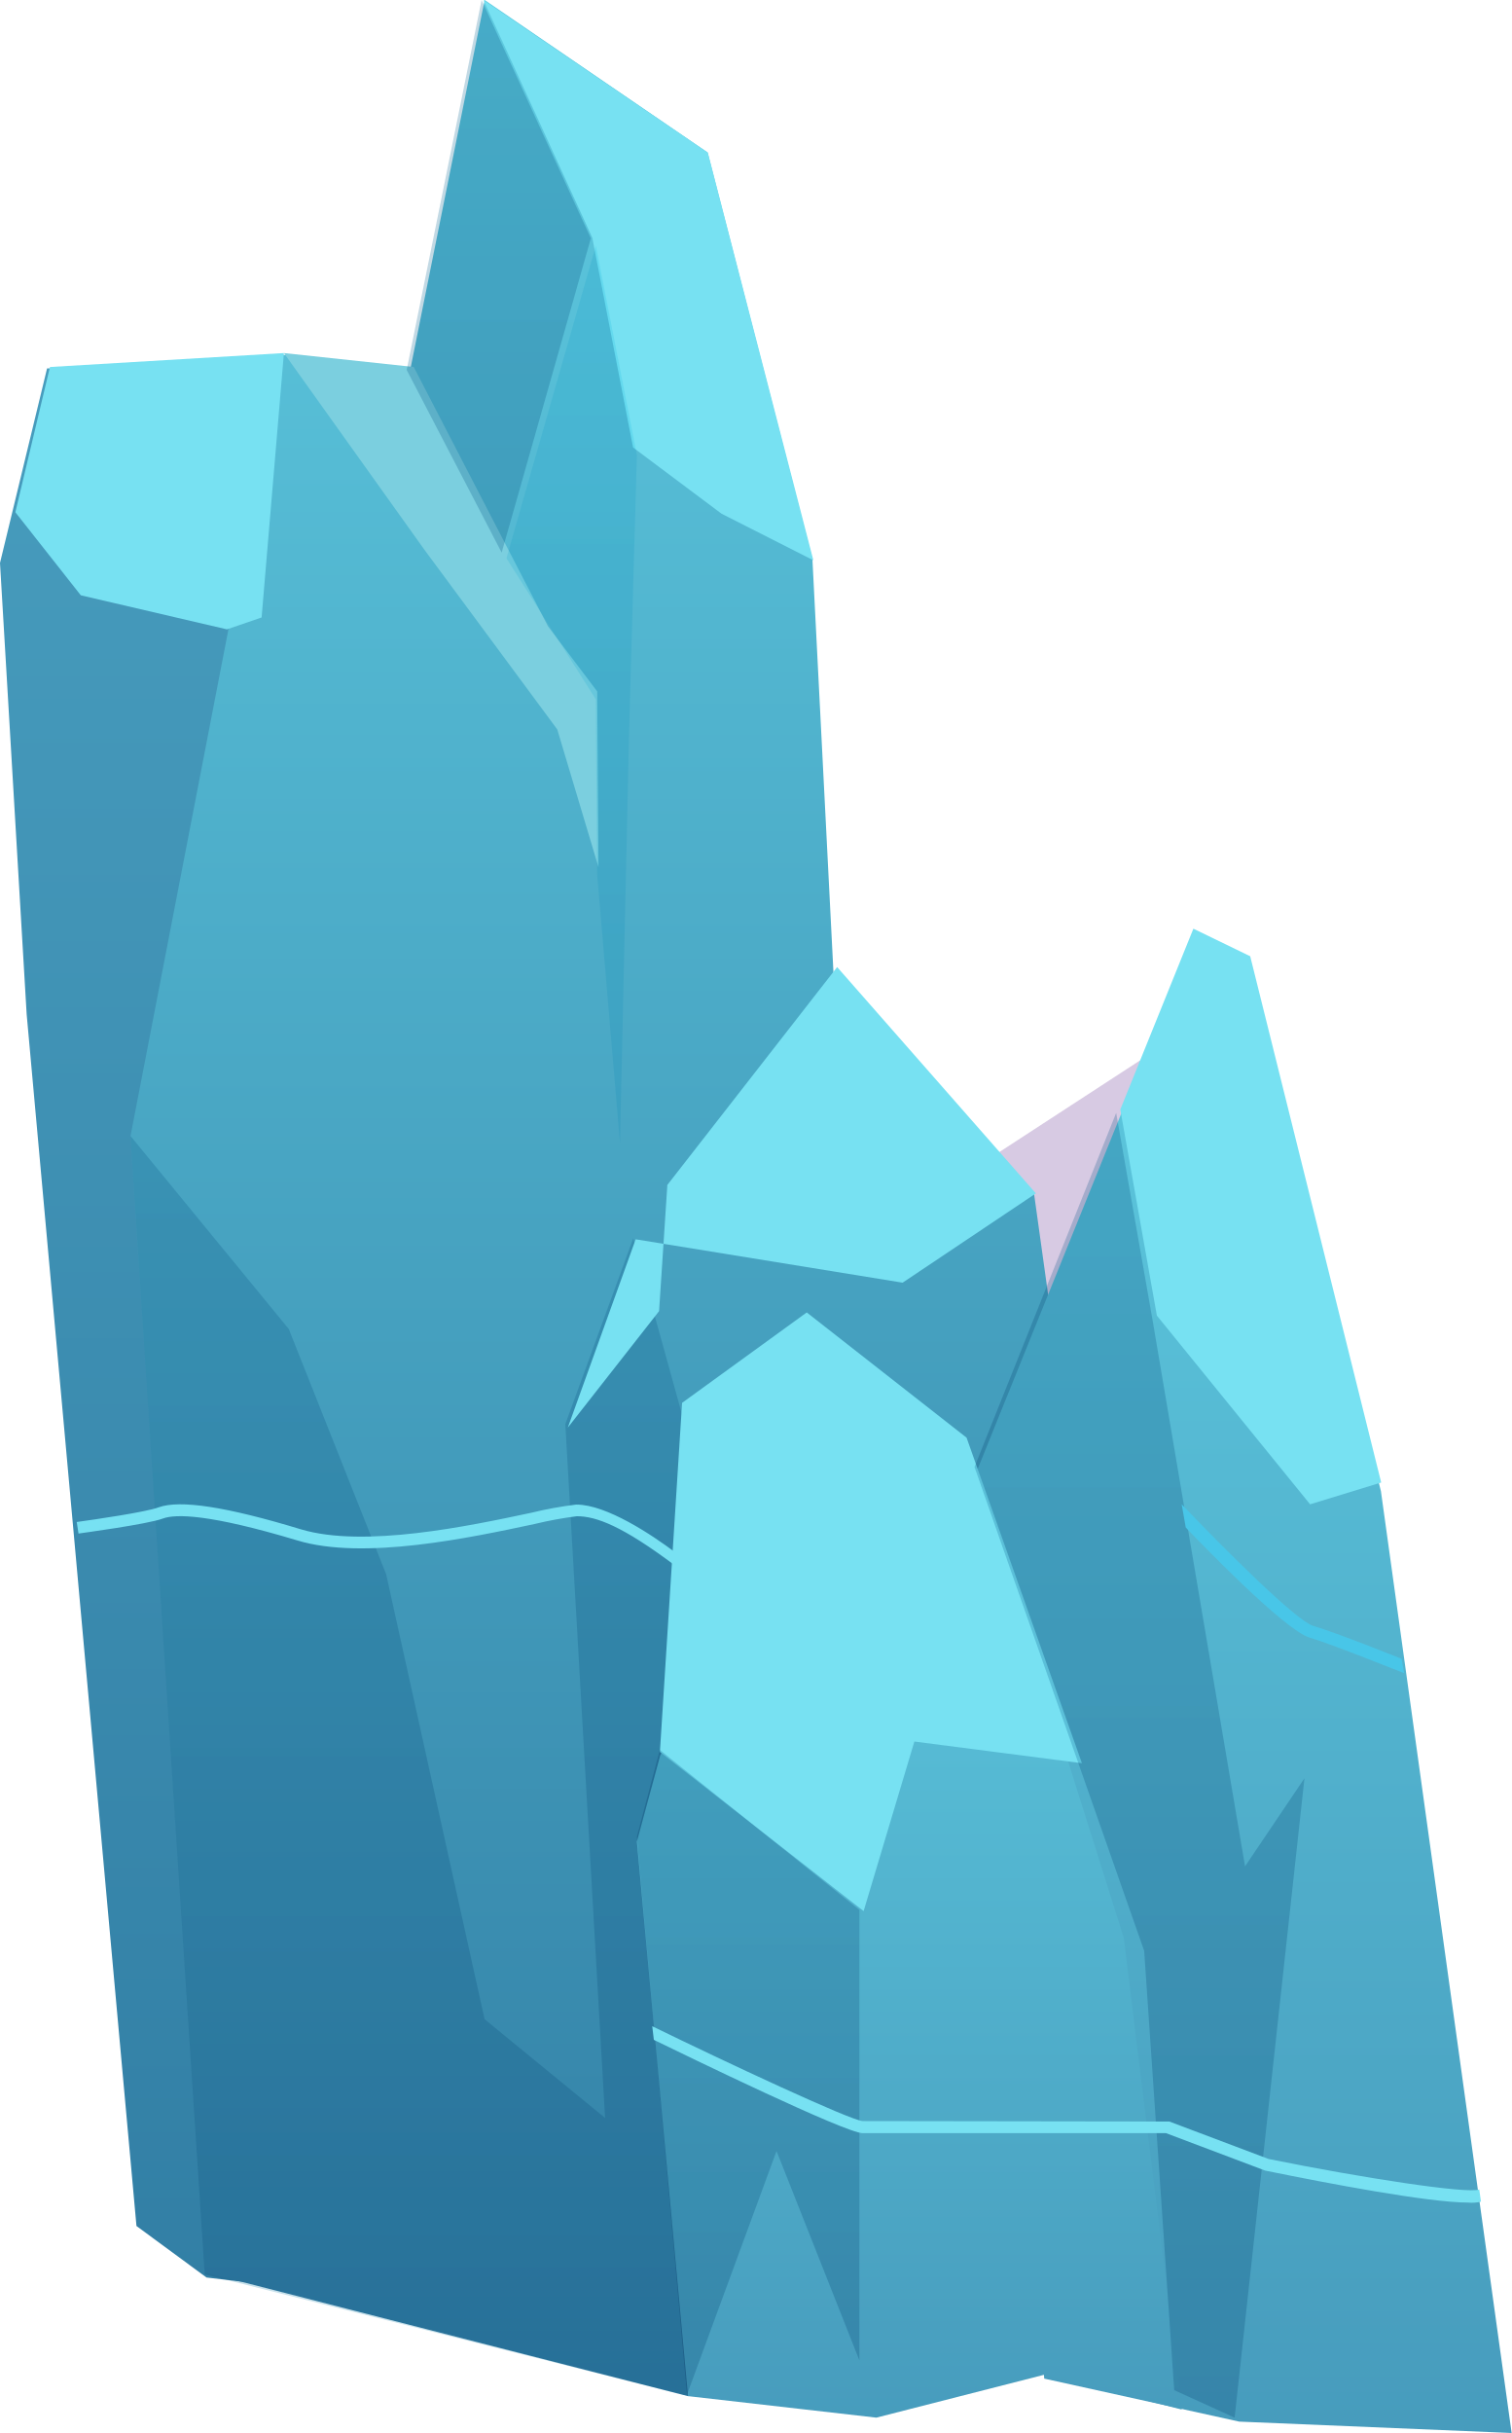
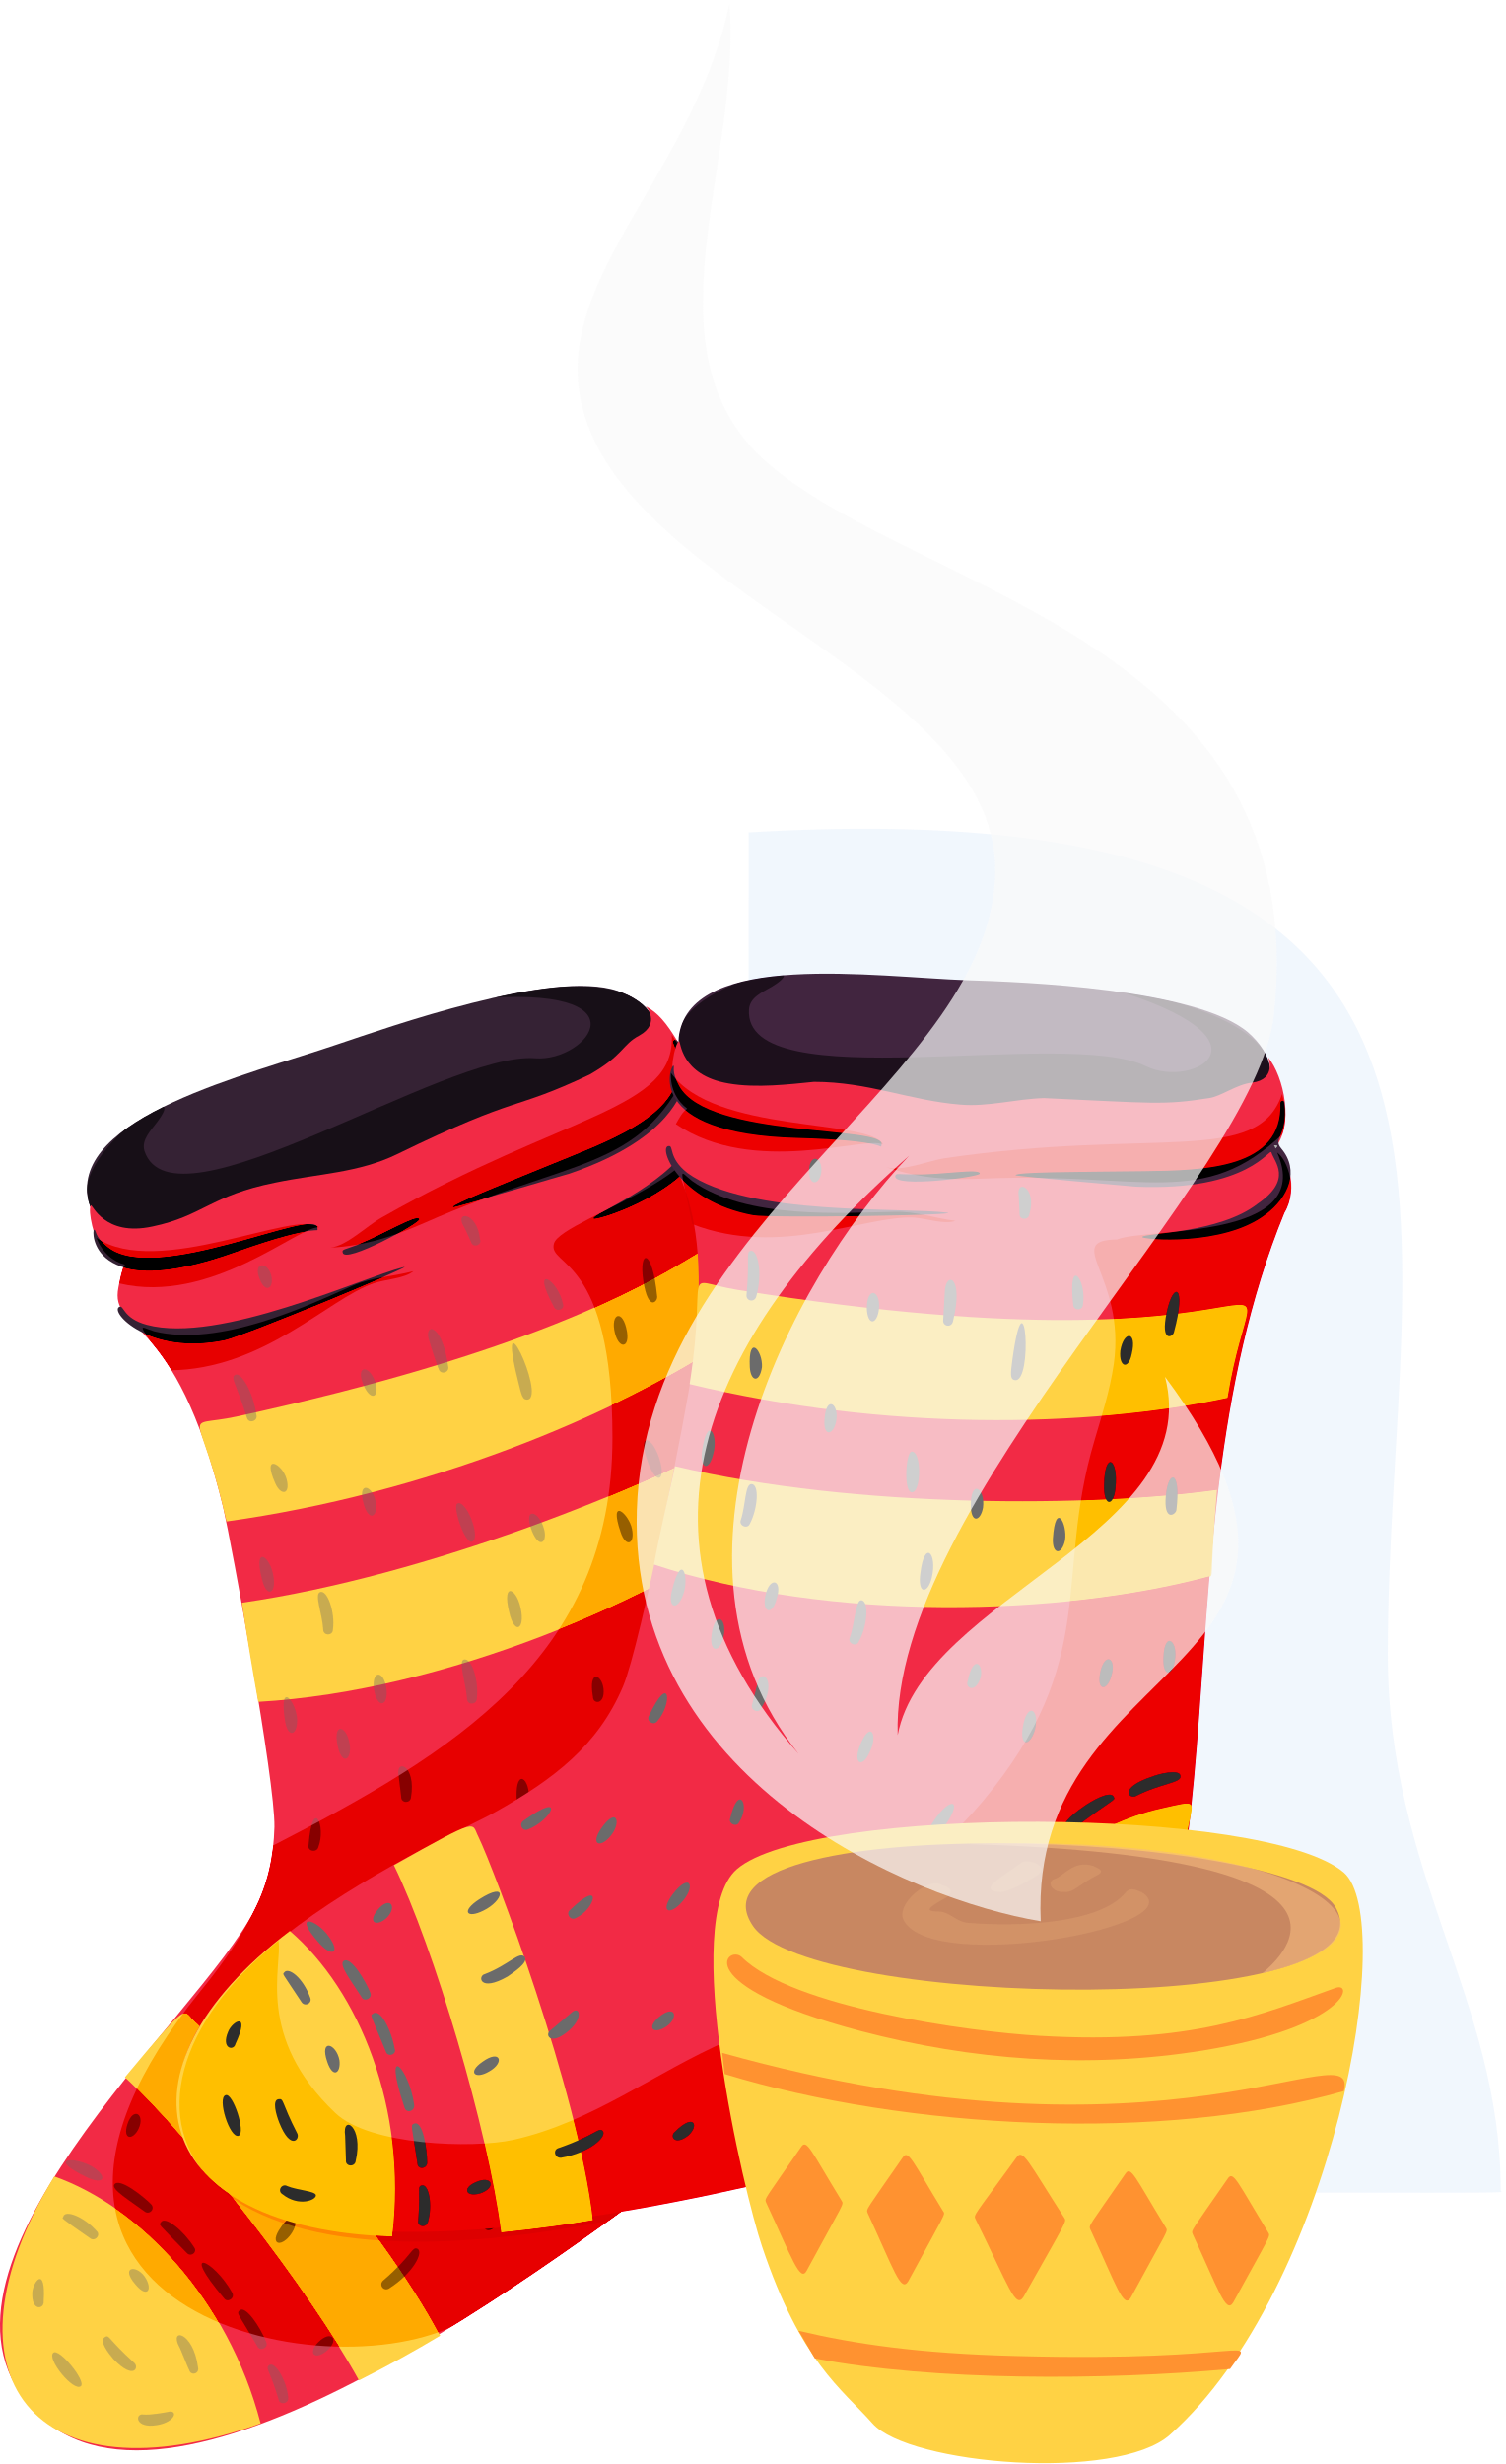
- <svg xmlns="http://www.w3.org/2000/svg" width="197px" height="317px" viewBox="0 0 197 317" version="1.1">
-   <defs>
-     <linearGradient x1="4121.979%" y1="167.299%" x2="4121.979%" y2="67.306%" id="linearGradient-1">
-       <stop stop-color="#456FB6" offset="0%" />
-       <stop stop-color="#5DC9DF" offset="100%" />
-     </linearGradient>
-     <linearGradient x1="50%" y1="100%" x2="50%" y2="0%" id="linearGradient-2">
-       <stop stop-color="#327FA5" offset="0%" />
-       <stop stop-color="#479CBD" offset="99.303%" />
-     </linearGradient>
-     <linearGradient x1="50%" y1="100%" x2="50%" y2="0%" id="linearGradient-3">
-       <stop stop-color="#327FA5" offset="0%" />
-       <stop stop-color="#5DC9DF" offset="100%" />
-     </linearGradient>
-     <linearGradient x1="50%" y1="100%" x2="50%" y2="0%" id="linearGradient-4">
-       <stop stop-color="#479CBD" offset="0%" />
-       <stop stop-color="#5DC9DF" offset="100%" />
-     </linearGradient>
-     <linearGradient x1="50%" y1="100%" x2="50%" y2="0%" id="linearGradient-5">
-       <stop stop-color="#479CBD" offset="0%" />
-       <stop stop-color="#5DC9DF" offset="100%" />
-     </linearGradient>
-   </defs>
-   <g id="Page-1" stroke="none" stroke-width="1" fill="none" fill-rule="evenodd">
-     <g id="Pop-up-Copy" transform="translate(-462, -462)" fill-rule="nonzero">
-       <g id="Group-4">
-         <g id="Group">
-           <g id="popup-left-desktop" transform="translate(462, 462)">
-             <polygon id="Path" fill="url(#linearGradient-1)" points="79 308 82.272 238.857 79 224.439 86.718 174 139.071 235.364 151.095 257.869 158 307.841" />
-             <polygon id="Path" fill="#7BCFDF" points="139.046 235.624 151 258 127.252 255.524 126.434 224.761 87 174.612 93.057 135" />
-             <polygon id="Path" fill="#48C6E8" points="175.935 306 177 304.681 166.698 296.818 157.412 296.818 129.824 280.877 115.653 286.562 81.925 266 81 267.416 115.492 288.447 129.683 282.752 156.94 298.498 166.095 298.498" />
-             <polygon id="Path" fill="#794EA0" opacity="0.3" style="mix-blend-mode: multiply;" points="127.582 255.102 131 300.738 125.472 286.464 116.922 306.354 80 308 83.061 242.175 83.061 242.175 126.77 224" />
-             <polygon id="Path" fill="#794EA0" opacity="0.3" style="mix-blend-mode: multiply;" points="172 236.578 167.158 305.638 158.47 308 151.545 258.224 139.485 235.807 127.767 208.942 107 165.235 153.427 135" />
-             <polygon id="Path" fill="url(#linearGradient-2)" points="17.784 290.029 3.474 132.149 0 73.35 6.133 48 12.94 48 38.347 87.183 46 170.916 46 299 26.917 296.742" />
-             <polygon id="Path" fill="url(#linearGradient-3)" points="17 148.057 36.689 46.205 53.496 48.012 63.16 0 92.213 19.859 105.879 72.898 109.32 140.492 134.751 155.473 155 300.823 89.664 312.197 26.684 296.074" />
-             <polygon id="Path" fill="#7BCFDF" points="37 46 55.305 71.618 72.623 95.036 78 113 77.829 90.088 71.415 81.602 53.916 47.814" />
-             <polygon id="Path" fill="#77E1F2" points="63 0 77.189 30.982 82.506 58.305 94.026 66.928 106 73 92.244 19.887" />
-             <polygon id="Path" fill="#77E1F2" points="6.508 47.817 2 66.74 10.529 77.562 29.576 82 34.094 80.451 37 46" />
-             <polygon id="Path" fill="#479CBD" opacity="0.3" style="mix-blend-mode: multiply;" points="37.635 173.157 50.328 205.123 63.152 263.088 78.856 275.954 73.674 185.558 82.527 161.331 96 210.012 89.664 312.197 26.682 296.341 17 148" />
-             <polygon id="Path" fill="url(#linearGradient-4)" points="136.089 309.914 126 194.89 155.455 122 162.871 125.598 179.966 194.287 197 317 161.5 315.517" />
-             <polygon id="Path" fill="url(#linearGradient-5)" points="83 239.943 86.052 228.681 106.994 191.922 109.525 186 126.024 187.757 146.456 252.489 154 313.94 136.11 309.403 114.208 315 89.664 312.197" />
-             <polygon id="Path" fill="#77E1F2" points="88.891 182.782 86 228.261 112.55 249 119.162 226.908 141 229.732 125.965 187.315 105.137 171" />
-             <polygon id="Path" fill="#77E1F2" points="155.524 121 146 144.56 149.978 166.985 150.767 171.414 170.735 196 180 193.159 162.93 124.591" />
-             <polygon id="Path" fill="#77E1F2" points="109.097 126 86.971 154.387 85.892 170.83 74 186 82.844 161.471 117.631 167.122 135 155.489" />
-             <polygon id="Path" fill="#327FA5" opacity="0.3" style="mix-blend-mode: multiply;" points="53 48.198 62.762 0 77 31.058 65.379 72" />
-             <polygon id="Path" fill="#327FA5" opacity="0.3" style="mix-blend-mode: multiply;" points="150.19 171.916 162.257 243.171 170 231.691 160.898 315 153.026 311.42 149.11 254.177 127 191.139 145.461 145" />
-             <polygon id="Path" fill="#327FA5" opacity="0.3" style="mix-blend-mode: multiply;" points="112 248.849 112 307.542 101.2 280.26 89.527 312 83 239.328 85.989 228" />
-             <polygon id="Path" fill="#77E1F2" opacity="0.3" style="mix-blend-mode: multiply;" points="83 59.257 81.967 96.044 80.802 149 77.823 113.92 77.651 91.122 66 72.743 77.651 32" />
-             <path d="M88,204 C81.129,198.838 77.724,197.552 75.17,197.552 L75.17,197.552 C73.308,197.789 71.462,198.13 69.642,198.571 C61.319,200.343 47.378,203.333 38.744,200.704 C27.237,197.247 22.88,197.247 21.247,197.847 C19.244,198.6 10.571,199.752 10.23,199.809 L10,198.304 C12.233,198 19.094,196.999 20.656,196.399 C23.431,195.38 29.49,196.304 39.215,199.257 C47.448,201.724 61.119,198.828 69.261,197.095 C71.173,196.628 73.113,196.275 75.07,196.037 L75.14,196.037 C79.036,196.037 84.955,199.971 88,202.267 L88,204 Z" id="Path" fill="#77E1F2" />
-             <path d="M191.325,286.975 C186.159,286.975 173.099,284.487 164.874,282.809 L151.955,277.931 L112.424,277.931 C110.207,277.931 89.454,267.844 85.211,265.776 L85,264 C94.569,268.673 110.799,276.263 112.434,276.36 L152.396,276.419 L165.325,281.297 C177.442,283.755 191.315,285.882 192.779,285.267 L193,286.857 C192.453,286.992 191.886,287.032 191.325,286.975 L191.325,286.975 Z" id="Path" fill="#77E1F2" />
-             <path d="M183,218 C182.909,218 173.804,214.296 170.654,213.36 C167.321,212.354 156.022,200.579 154.528,199.019 L154,196 C159.528,201.787 168.927,211.177 171.122,211.831 C174.343,212.787 182.299,215.987 182.665,216.138 L183,218 Z" id="Path" fill="#48C6E8" />
-           </g>
-         </g>
-       </g>
+ <svg xmlns="http://www.w3.org/2000/svg" width="336" height="550" viewBox="0 0 336 550" fill="none">
+   <path opacity="0.1" d="M334.982 488.942C334.982 489.758 347.666 489.35 170.09 489.35C165.862 489.35 167.115 481.847 167.115 185.805C347.265 175.143 309.771 271.242 309.771 369.179C309.771 418.349 334.982 446.301 334.982 488.942Z" fill="#75ACEB" />
+   <path fill-rule="evenodd" clip-rule="evenodd" d="M82.114 262.523C101.159 260.165 91.909 262.523 135.077 241.12C142.151 236.404 139.975 238.037 144.147 234.409C149.044 228.968 144.872 223.526 137.798 221.168C123.288 216.271 86.649 229.33 75.222 233.139C55.633 239.851 15.547 249.282 19.719 267.965C21.17 274.676 30.965 276.49 37.857 276.308C52.368 275.583 66.697 267.783 82.114 262.523Z" fill="#352234" />
+   <g style="mix-blend-mode:color-burn" opacity="0.55">
+     <path fill-rule="evenodd" clip-rule="evenodd" d="M35.137 250.369C33.686 252.365 31.51 254.36 32.235 256.899C38.584 276.126 99.346 234.589 119.48 236.222C131.088 237.129 145.417 219.535 105.695 222.981C145.054 214.275 149.952 227.515 144.147 234.227C139.976 237.854 141.971 236.222 135.078 240.938C91.728 262.522 100.979 259.983 82.115 262.341C65.247 268.145 41.486 281.023 25.161 273.586C4.847 264.517 44.932 237.31 35.137 250.369Z" fill="#868686" />
+   </g>
+   <path fill-rule="evenodd" clip-rule="evenodd" d="M195.479 432.659C193.302 456.42 178.611 463.856 158.296 479.274C123.471 504.849 39.129 569.964 8.112 538.585C-23.085 507.207 44.933 450.071 56.722 426.492C59.806 420.506 61.076 414.521 61.257 407.81C61.438 397.471 51.644 344.508 49.83 336.527C39.129 292.089 24.437 297.711 26.432 287.373C28.246 277.759 28.79 285.922 22.804 278.848C20.99 276.853 19.539 270.141 20.265 269.053C20.628 268.69 23.167 276.127 34.05 273.769C45.295 271.411 46.928 266.877 61.438 263.974C71.052 261.979 80.121 261.798 88.645 257.626C116.578 244.023 114.039 248.194 131.633 239.851C139.251 235.498 138.888 233.14 142.697 231.144C147.594 228.424 144.148 224.615 144.148 224.615C146.869 226.066 148.683 228.242 151.222 232.414C156.119 240.758 151.403 242.572 153.761 243.297C163.919 245.655 158.296 266.151 160.291 278.485C163.919 319.84 198.744 394.932 195.479 432.659Z" fill="#F22A45" />
+   <path fill-rule="evenodd" clip-rule="evenodd" d="M58.174 540.944C7.568 559.082 -14.923 530.242 12.103 485.804C31.148 492.515 50.919 513.011 58.174 540.944ZM190.219 391.667C200.921 446.625 196.749 450.616 161.38 477.098C149.046 452.43 155.031 408.173 183.145 389.309C190.038 384.593 188.95 384.775 190.219 391.667Z" fill="#FFD244" />
+   <path fill-rule="evenodd" clip-rule="evenodd" d="M154.123 242.39C159.746 245.292 159.746 251.821 156.3 257.263C150.133 267.42 132.72 272.499 132.539 271.955C132.176 271.048 148.138 264.881 153.76 255.63C159.202 247.65 153.761 245.473 152.491 243.841C151.584 242.752 151.04 253.817 127.097 261.979C126.916 261.979 101.341 269.597 101.16 269.415C100.979 268.871 112.768 264.155 127.46 258.17C139.976 253.091 156.118 246.38 150.314 232.776C150.133 232.232 150.858 231.87 151.221 232.414C154.667 239.488 151.403 241.12 154.123 242.39ZM26.612 291.725C24.436 292.814 33.142 302.427 49.829 299.162C54.001 298.436 93.542 281.931 90.096 282.838C80.664 285.196 48.922 300.069 32.779 295.716C27.338 294.265 27.701 291.181 26.612 291.725ZM93.542 272.136C92.998 271.048 85.561 275.582 80.12 277.759C76.674 279.029 76.311 278.847 76.492 279.573C76.855 282.294 93.905 272.862 93.542 272.136ZM70.869 274.131C70.869 269.234 34.412 287.191 23.892 278.303C20.99 275.945 21.534 274.494 20.989 274.494C20.445 274.494 19.901 291.181 52.731 279.391C72.139 272.499 70.869 275.582 70.869 274.131Z" fill="#352234" />
+   <path fill-rule="evenodd" clip-rule="evenodd" d="M43.299 450.978C49.103 456.239 84.835 495.598 98.258 521.354C92.816 524.619 86.649 528.065 80.12 531.33C69.055 511.197 42.755 477.46 27.882 463.675C42.392 446.263 40.76 448.621 43.299 450.978ZM168.452 318.57C174.438 339.066 174.801 336.527 173.712 337.253C146.686 357.204 99.165 377.519 57.628 379.877C56.54 373.891 55.089 365.185 54.001 357.749C95.537 351.763 144.51 331.992 168.452 318.57ZM52.731 316.212C183.144 287.917 154.304 256.538 163.374 298.618C136.71 316.394 94.811 333.444 50.554 339.611C44.569 312.947 40.034 318.933 52.731 316.212Z" fill="#FFD244" />
+   <g opacity="0.6">
+     <path opacity="0.6" fill-rule="evenodd" clip-rule="evenodd" d="M60.165 527.884C59.076 528.609 60.165 528.791 62.16 535.502C62.341 536.953 64.518 536.59 64.337 535.139C63.974 531.33 61.434 527.158 60.165 527.884ZM53.454 515.731C52.728 516.457 53.091 516.276 57.444 523.712C57.988 524.982 59.983 524.075 59.439 522.805C57.988 519.178 54.723 514.462 53.454 515.731ZM155.571 473.832C156.659 473.288 155.934 472.381 155.027 469.842C149.041 450.797 151.399 476.19 155.571 473.832ZM50.007 513.011C50.733 514.099 52.547 513.011 51.821 511.741C47.649 504.304 39.85 501.04 50.007 513.011ZM151.218 446.625C149.767 446.444 149.223 450.978 149.404 452.974C149.767 457.689 152.669 460.229 152.125 454.062C151.581 448.62 152.488 446.807 151.218 446.625ZM35.86 496.142C35.497 496.686 34.953 495.961 41.664 502.853C42.571 503.942 44.203 502.672 43.296 501.584C41.12 498.137 36.767 494.328 35.86 496.142ZM151.944 432.296C150.492 431.933 149.948 435.742 149.767 437.375C149.223 444.63 152.306 442.998 152.306 441.547C152.669 432.659 152.85 432.659 151.944 432.296ZM25.521 487.617C24.795 488.706 28.786 491.064 32.232 493.603C33.32 494.51 34.771 493.059 33.683 491.971C31.869 490.157 26.609 485.985 25.521 487.617ZM156.115 418.511C154.664 417.786 153.213 421.776 152.85 423.408C150.855 431.026 154.12 429.757 154.301 428.487C156.659 418.511 157.022 418.874 156.115 418.511ZM19.354 485.985C23.163 487.799 24.251 485.985 20.624 483.627C16.452 481.269 10.285 481.632 19.354 485.985ZM162.282 403.638C160.468 402.912 155.39 414.339 157.929 415.065C159.38 415.428 163.733 404.363 162.282 403.638ZM172.077 390.76C170.807 389.49 167.542 393.843 166.817 394.932C161.738 402.368 165.366 402.187 166.091 401.099C172.621 390.578 172.802 391.485 172.077 390.76ZM184.229 380.965C183.322 379.514 179.513 382.416 178.425 383.323C172.258 388.402 175.523 390.034 176.611 388.765C180.964 383.867 185.136 382.416 184.229 380.965Z" fill="#676767" />
+     <path opacity="0.6" fill-rule="evenodd" clip-rule="evenodd" d="M37.313 538.404C37.313 538.404 33.504 539.129 32.053 538.948C30.058 538.585 30.058 542.213 35.136 541.306C39.308 540.58 39.852 537.678 37.313 538.404ZM71.05 522.805C68.692 525.163 70.143 526.977 72.863 524.8C75.947 522.261 73.952 519.903 71.05 522.805ZM40.033 523.893C40.215 524.075 42.029 528.791 42.21 528.972C42.573 530.423 44.568 529.879 44.205 528.428C43.117 520.266 37.675 519.54 40.033 523.893ZM93.178 501.946C91.909 501.402 92.09 503.397 85.56 509.02C84.472 509.927 85.56 511.559 86.83 510.834C92.271 507.388 94.629 502.672 93.178 501.946ZM108.233 496.142C107.326 497.412 109.321 499.226 111.316 495.961C112.949 492.877 110.772 490.519 108.233 496.142ZM23.346 521.717C22.077 522.624 24.253 525.344 25.342 526.614C30.058 531.511 31.146 528.247 29.876 527.34C23.89 521.898 24.435 520.991 23.346 521.717ZM11.919 525.163C10.287 526.433 16.454 534.051 18.086 532.6C19.175 531.33 13.189 524.075 11.919 525.163ZM130.361 475.102C129.817 476.372 131.631 477.278 132.356 476.009C134.896 472.563 133.263 465.307 130.361 475.102ZM62.525 497.412C60.167 500.858 62.525 501.765 64.701 499.044C67.422 495.598 65.245 493.059 62.525 497.412ZM172.442 448.257C171.535 451.704 173.53 452.066 174.981 449.164C176.069 446.625 174.437 440.821 172.442 448.257ZM30.239 509.927C32.778 513.011 34.048 511.197 32.597 508.657C30.783 505.393 26.611 505.755 30.239 509.927ZM159.926 448.439C160.108 451.704 162.466 451.522 162.647 448.439C162.828 444.993 159.564 444.63 159.926 448.439ZM77.035 479.999C77.035 480.181 74.314 484.896 74.133 485.259C73.226 486.529 75.403 488.887 77.942 483.808C79.937 479.636 78.124 477.641 77.035 479.999ZM112.223 462.768C111.498 462.768 111.679 462.768 109.865 468.754C109.321 470.023 111.316 470.93 111.86 469.66C114.218 466.214 113.493 462.768 112.223 462.768ZM95.718 473.651C94.085 476.734 96.08 477.641 97.713 475.283C100.071 472.563 98.075 469.116 95.718 473.651ZM7.203 511.741C7.022 516.094 9.924 515.368 9.743 513.736C10.287 505.574 7.385 509.202 7.203 511.741ZM181.692 428.668C180.604 433.928 183.687 433.021 183.687 431.752C185.501 422.683 182.599 424.497 181.692 428.668ZM14.096 494.872C13.915 495.235 13.008 494.691 20.081 499.588C21.17 500.495 22.621 498.863 21.533 497.956C18.812 494.872 14.459 493.059 14.096 494.872ZM132.175 443.542C131.631 449.709 134.352 448.439 134.352 447.169C135.621 435.924 132.719 438.281 132.175 443.542ZM62.706 472.018C61.255 471.111 59.623 475.283 55.814 478.729C54.363 479.818 56.176 483.083 60.711 477.278C61.799 476.19 64.157 472.925 62.706 472.018ZM170.809 421.232C167.907 429.575 171.353 428.124 171.716 427.036C176.976 414.339 172.623 416.153 170.809 421.232ZM68.51 458.596C67.785 459.866 69.417 460.954 70.324 459.866C73.589 456.238 72.682 449.164 68.51 458.596ZM28.425 474.195C27.337 477.641 29.695 477.823 30.964 475.102C32.415 471.837 29.695 470.205 28.425 474.195ZM88.462 446.988C87.193 451.341 89.369 451.704 90.82 448.439C92.815 443.542 90.276 440.639 88.462 446.988ZM48.74 463.856C45.838 467.847 47.833 468.935 50.554 466.033C53.818 462.042 53.093 457.508 48.74 463.856ZM116.395 432.84C116.032 436.286 118.39 436.105 119.116 433.203C119.66 429.757 116.758 428.668 116.395 432.84ZM179.697 400.554C176.795 403.456 179.334 404.907 180.241 403.638C185.501 398.559 181.873 398.559 179.697 400.554ZM136.71 410.53C135.621 415.609 137.798 416.879 139.249 411.8C141.426 403.456 138.342 403.456 136.71 410.53ZM68.329 439.188C67.422 443.179 69.599 443.36 70.687 440.277C72.138 436.468 69.599 433.021 68.329 439.188ZM94.266 426.31C94.266 427.761 96.262 427.761 96.443 426.492C97.35 422.139 92.997 418.511 94.266 426.31ZM51.461 443.904C50.554 444.993 52.186 446.444 53.093 445.355C57.265 441.546 57.99 433.928 51.461 443.904ZM115.307 401.098C115.488 405.452 117.665 405.27 118.027 401.643C118.39 396.927 115.125 394.569 115.307 401.098ZM147.592 383.686C148.499 388.22 150.676 386.951 150.313 383.142C149.588 378.426 146.323 378.063 147.592 383.686ZM68.873 411.8C68.51 413.251 70.687 413.614 71.05 412.344C72.863 407.628 69.78 400.736 68.873 411.8ZM89.006 396.564C89.006 396.745 89.55 400.917 89.55 401.098C89.55 402.549 91.546 402.549 91.727 401.28C92.997 393.843 88.099 392.392 89.006 396.564ZM159.382 366.273C160.289 370.264 162.466 369.357 162.103 365.91C161.559 361.557 158.294 361.376 159.382 366.273ZM132.356 378.788C132.356 380.421 135.077 380.602 134.714 376.975C134.352 373.71 131.268 372.44 132.356 378.788ZM171.172 357.93C172.623 362.101 174.437 360.832 173.893 357.748C172.986 353.214 168.995 351.763 171.172 357.93ZM103.517 370.445C102.247 370.808 104.061 376.068 104.242 379.151C104.242 380.602 106.238 380.602 106.419 379.333C106.963 375.342 105.331 369.901 103.517 370.445ZM75.403 389.853C76.31 393.843 78.305 393.118 78.124 389.853C77.579 384.955 74.133 384.23 75.403 389.853ZM83.565 377.519C84.29 381.328 86.648 380.965 86.286 377.156C85.742 372.44 82.658 372.803 83.565 377.519ZM63.613 384.049C64.157 387.858 66.334 387.676 66.334 383.867C66.152 379.877 62.162 374.798 63.613 384.049ZM113.674 359.925C114.762 364.641 116.939 363.915 116.395 359.925C115.669 354.483 111.86 352.67 113.674 359.925ZM138.523 341.968C139.612 345.414 141.788 344.87 141.063 341.243C140.337 337.796 135.803 333.987 138.523 341.968ZM158.475 324.011C160.289 329.816 162.103 327.276 161.74 326.188C159.564 317.3 156.843 318.389 158.475 324.011ZM118.753 341.787C120.385 345.777 122.199 344.326 121.474 341.424C120.385 337.071 116.576 336.164 118.753 341.787ZM71.412 355.39C70.143 355.934 71.957 360.288 72.138 363.734C72.138 365.185 74.314 365.185 74.314 363.734C74.859 359.925 73.045 354.665 71.412 355.39ZM144.69 326.551C146.504 331.448 148.499 330.541 147.411 326.369C145.779 320.202 141.97 319.477 144.69 326.551ZM102.066 335.62C100.978 336.164 103.698 344.508 105.331 344.145C107.507 343.419 104.061 334.532 102.066 335.62ZM58.534 352.67C59.441 356.479 61.618 355.935 61.074 352.126C60.529 347.41 56.358 344.507 58.534 352.67ZM81.207 335.801C82.295 339.61 84.29 338.703 83.928 335.62C83.383 331.448 79.575 330.36 81.207 335.801ZM115.669 308.413C116.395 311.315 116.576 312.584 117.846 312.403C121.836 311.496 110.409 287.372 115.669 308.413ZM137.254 297.53C138.161 301.157 140.519 300.976 139.974 297.348C139.068 291.907 136.165 293.177 137.254 297.53ZM61.436 331.085C62.706 333.987 64.883 333.625 63.976 330.178C63.069 326.732 58.353 324.193 61.436 331.085ZM143.602 285.921C144.69 292.995 146.867 290.456 146.686 289.368C145.597 278.303 142.514 278.848 143.602 285.921ZM95.899 299.525C95.899 299.706 97.713 305.329 97.894 305.511C98.257 306.962 100.252 306.417 100.071 305.148C98.62 294.628 94.266 295.353 95.899 299.525ZM81.207 309.32C82.839 312.947 84.835 311.859 83.746 308.413C82.295 304.422 79.212 304.785 81.207 309.32ZM123.65 291.726C124.194 292.995 126.189 292.27 125.645 291C124.557 285.559 118.209 281.75 123.65 291.726ZM52.367 306.962C51.461 307.687 52.73 308.775 55.088 316.393C55.451 317.844 57.446 317.3 57.265 316.031C56.539 310.589 53.637 305.873 52.367 306.962ZM103.517 273.769C103.698 273.95 103.698 274.132 105.149 277.215C105.512 278.666 107.689 277.941 107.144 276.671C106.6 270.504 101.34 270.141 103.517 273.769ZM57.99 285.559C59.26 288.823 61.255 287.554 60.529 284.652C59.623 281.387 56.358 281.75 57.99 285.559Z" fill="#676767" />
+   </g>
+   <g style="mix-blend-mode:color-burn">
+     <path d="M153.397 238.944C142.877 261.435 127.278 258.533 94.992 272.862C87.918 275.945 81.388 278.122 73.77 278.485C77.398 278.122 81.933 273.587 85.198 271.774C126.371 248.375 150.857 247.831 149.951 230.963C151.583 233.502 153.215 236.042 153.397 238.944Z" fill="#868686" />
+   </g>
+   <g style="mix-blend-mode:color-burn">
+     <path d="M104.243 517.545C76.129 535.139 -14.199 517.183 44.75 444.449C52.73 434.654 59.623 424.134 60.893 411.982C100.978 391.304 136.71 370.082 136.71 320.928C136.71 279.936 122.199 282.838 123.65 277.578C125.283 271.593 170.81 260.166 153.76 243.297C163.917 245.474 158.294 265.97 160.289 278.485C164.098 319.114 183.143 349.586 193.845 407.81C201.826 450.253 184.957 459.141 163.554 475.284C147.411 487.255 121.837 506.662 104.243 517.545Z" fill="#868686" />
+   </g>
+   <g style="mix-blend-mode:color-burn">
+     <path d="M71.232 273.95C66.697 273.588 47.108 291.363 26.612 286.466C26.793 285.015 27.156 283.382 27.881 282.294C25.161 281.568 22.803 279.573 21.533 276.308C35.137 285.559 66.153 269.779 71.232 273.95Z" fill="#868686" />
+   </g>
+   <path d="M152.309 242.39C153.395 242.028 153.214 242.209 152.852 242.933C152.671 242.752 152.49 242.39 152.309 242.39Z" fill="#868686" />
+   <g style="mix-blend-mode:color-burn">
+     <path d="M34.412 297.167C49.104 300.794 68.875 291.363 78.669 287.01C83.204 285.014 87.557 285.014 92.273 283.745C90.459 285.377 85.924 285.558 83.385 286.465C73.228 289.912 58.899 305.692 37.859 305.873C30.241 294.265 30.785 296.079 34.412 297.167Z" fill="#868686" />
+   </g>
+   <path fill-rule="evenodd" clip-rule="evenodd" d="M211.442 248.738C229.942 253.454 220.148 252.366 268.577 248.013C276.739 246.199 274.381 246.925 279.46 245.111C285.989 241.846 283.994 235.135 278.553 230.419C266.944 220.624 227.947 219.173 215.976 218.811C195.299 218.085 154.669 212.099 151.586 230.963C150.498 237.856 159.022 243.116 165.552 245.292C179.156 250.008 195.299 248.013 211.442 248.738Z" fill="#41253F" />
+   <g style="mix-blend-mode:color-burn" opacity="0.55">
+     <path fill-rule="evenodd" clip-rule="evenodd" d="M172.263 220.262C170.086 221.531 167.366 222.62 167.184 225.34C165.914 245.655 237.923 229.149 255.88 238.037C266.4 243.116 286.17 232.051 247.717 220.624C286.896 226.791 287.621 240.939 279.459 245.111C274.199 246.925 276.738 246.199 268.576 248.013C220.51 252.366 229.942 253.273 211.441 248.738C193.303 248.013 166.821 251.278 154.306 238.4C138.889 222.438 186.592 211.555 172.263 220.262Z" fill="#B3B3B3" />
+   </g>
+   <path fill-rule="evenodd" clip-rule="evenodd" d="M162.648 241.846C151.765 240.032 151.947 232.233 151.584 232.414C150.496 232.958 149.407 239.851 150.314 242.39C153.398 251.278 155.756 243.478 150.677 251.64C145.236 260.528 160.653 261.254 154.486 305.873C153.398 314.035 143.059 366.999 139.069 376.431C133.446 389.671 123.651 397.108 110.41 404.545C100.616 410.167 26.068 441.546 42.03 478.729C62.344 525.889 225.225 473.107 235.019 468.572C283.085 446.262 255.334 347.228 286.713 270.685C289.978 265.244 287.438 257.626 284.355 256.538C289.071 251.278 286.531 240.213 283.085 236.042C283.085 236.042 285.08 240.939 279.458 241.664C276.011 242.027 272.565 244.748 269.844 245.111C259.506 246.743 257.329 246.199 233.024 245.111C226.676 245.292 220.509 247.106 214.342 246.562C203.096 245.655 193.846 241.483 181.693 241.483C176.252 242.027 168.815 242.934 162.648 241.846Z" fill="#F22A45" />
+   <path fill-rule="evenodd" clip-rule="evenodd" d="M87.557 499.226C33.868 497.593 23.348 462.406 64.703 431.027C80.12 444.267 91.003 470.568 87.557 499.226ZM265.129 408.354C254.971 463.312 249.711 465.489 207.087 477.279C204.548 449.89 226.313 410.893 259.325 403.638C267.487 401.824 266.398 401.643 265.129 408.354Z" fill="#FFD244" />
+   <path fill-rule="evenodd" clip-rule="evenodd" d="M285.988 256.356C290.16 261.254 287.62 267.239 282.542 271.048C273.11 278.304 254.972 276.671 254.972 276.127C254.972 275.22 272.203 275.401 280.728 268.69C288.709 263.249 284.355 259.259 283.811 257.263C283.448 255.994 278.914 265.97 253.521 264.881C253.339 264.881 226.676 262.523 226.676 262.342C226.676 261.617 239.373 261.617 255.334 261.435C268.938 261.254 286.351 260.891 285.806 246.199C285.806 245.655 286.713 245.474 286.713 246.199C287.439 253.817 283.993 253.998 285.988 256.356ZM149.226 255.812C146.869 255.994 151.403 268.146 168.09 271.23C172.262 271.955 215.068 271.23 211.44 270.686C201.827 269.416 166.82 271.592 153.398 261.798C149.045 258.352 150.496 255.631 149.226 255.812ZM218.695 261.979C218.695 260.71 209.989 262.342 204.004 262.161C200.376 262.161 200.013 261.798 199.832 262.523C199.469 265.244 218.695 262.705 218.695 261.979ZM196.748 255.631C198.562 251.096 158.114 254.361 151.584 242.39C149.771 239.125 150.678 238.037 150.315 237.856C149.771 237.674 143.241 253.092 178.066 253.998C198.743 254.543 196.386 256.719 196.748 255.631Z" fill="#41253F" />
+   <path fill-rule="evenodd" clip-rule="evenodd" d="M106.784 409.986C110.23 417.06 129.093 466.758 132.358 495.598C126.01 496.686 119.117 497.593 111.862 498.318C108.96 475.464 96.808 434.472 87.92 416.334C107.509 405.27 105.151 406.902 106.784 409.986ZM271.659 332.536C269.845 353.758 271.115 351.581 269.664 351.944C237.197 360.65 185.503 362.282 145.962 349.223C147.05 343.237 149.045 334.713 150.678 327.276C191.489 336.889 244.27 336.345 271.659 332.536ZM164.644 287.916C296.508 309.138 280.909 269.415 274.017 312.04C242.638 318.751 197.474 319.476 153.943 308.956C158.114 281.931 151.403 285.74 164.644 287.916Z" fill="#FFD244" />
+   <path fill-rule="evenodd" clip-rule="evenodd" d="M94.266 487.798C92.997 487.98 93.904 488.705 93.359 495.598C92.997 497.049 95.173 497.411 95.536 495.96C96.624 492.151 95.717 487.617 94.266 487.798ZM92.453 474.013C91.546 474.376 91.908 474.376 93.178 482.901C93.178 484.352 95.355 484.171 95.355 482.72C95.355 479.999 94.448 473.288 92.453 474.013ZM202.732 472.381C203.821 472.199 203.458 471.111 203.639 468.572C205.272 448.438 198.016 473.106 202.732 472.381ZM90.276 470.386C90.639 471.837 92.634 471.293 92.453 469.841C91.364 461.679 85.197 455.15 90.276 470.386ZM208.718 445.355C207.448 444.63 205.272 448.62 204.727 450.615C203.276 455.15 205.09 458.414 206.904 452.61C208.355 447.35 209.806 446.081 208.718 445.355ZM83.202 449.527C82.658 449.89 82.477 449.164 86.104 457.87C86.467 459.321 88.644 458.596 88.099 457.326C87.374 453.154 84.835 448.076 83.202 449.527ZM214.522 432.296C213.252 431.389 211.439 434.654 210.713 436.105C207.63 442.634 211.076 442.272 211.439 441.002C215.248 432.84 215.429 433.021 214.522 432.296ZM76.672 437.737C75.584 438.644 78.486 442.272 80.663 445.718C81.207 446.987 83.202 446.081 82.658 444.811C81.751 442.453 78.305 436.467 76.672 437.737ZM223.591 421.05C222.503 419.78 219.782 423.045 218.694 424.315C213.978 430.663 217.605 430.845 218.331 429.575C223.954 421.231 224.317 421.776 223.591 421.05ZM71.412 433.928C74.314 437.012 75.947 435.742 73.407 432.296C70.687 428.305 64.883 426.673 71.412 433.928ZM234.655 409.442C233.204 407.991 224.317 416.878 226.493 418.511C227.581 419.236 235.744 410.53 234.655 409.442ZM248.622 401.098C247.896 399.466 243.362 402.186 242.092 403.093C234.655 408.172 238.102 409.26 239.19 408.535C248.984 401.098 248.984 402.005 248.622 401.098ZM263.495 396.382C263.314 394.75 258.416 396.019 257.147 396.564C249.529 399.103 252.068 401.642 253.519 400.917C259.142 398.015 263.858 398.015 263.495 396.382Z" fill="#6B6B6B" />
+   <path fill-rule="evenodd" clip-rule="evenodd" d="M70.508 489.975C70.327 489.068 66.336 488.887 64.16 487.98C62.89 487.254 61.802 489.068 63.071 489.794C66.699 492.696 70.689 491.064 70.508 489.975ZM106.24 487.073C103.157 488.343 103.882 490.519 107.147 489.612C110.956 488.343 109.868 485.441 106.24 487.073ZM77.038 476.734C77.038 476.916 77.219 481.994 77.219 482.176C77.038 483.627 79.214 483.808 79.396 482.357C81.21 474.558 76.312 471.837 77.038 476.734ZM134.536 475.646C133.629 474.739 133.084 476.553 124.741 479.455C123.29 479.818 123.834 481.813 125.285 481.632C131.633 480.543 135.624 476.916 134.536 475.646ZM150.678 475.827C149.409 476.734 150.497 479.092 153.581 476.734C156.12 474.558 155.032 471.474 150.678 475.827ZM62.164 468.572C60.713 468.754 61.62 472.018 62.346 473.832C64.885 480.181 67.062 477.46 66.336 476.19C62.709 469.116 63.434 468.391 62.164 468.572ZM50.375 467.665C48.38 468.209 51.282 477.46 53.277 476.734C54.909 476.009 52.007 467.121 50.375 467.665ZM178.793 464.4C177.704 465.307 179.155 466.94 180.244 466.033C184.053 463.675 185.141 456.238 178.793 464.4ZM107.691 460.229C104.245 462.587 106.059 464.219 109.142 462.405C112.77 460.41 111.682 457.327 107.691 460.229ZM227.765 454.606C225.589 457.508 227.403 458.596 229.761 456.42C231.756 454.425 232.481 448.439 227.765 454.606ZM73.047 460.229C74.317 464.038 76.131 462.768 75.768 459.866C75.043 456.057 71.234 454.969 73.047 460.229ZM216.157 450.253C215.25 453.336 217.427 454.062 218.696 451.16C220.147 448.076 217.245 446.625 216.157 450.253ZM127.462 449.346C127.28 449.527 123.109 452.973 122.927 453.155C121.476 454.062 122.746 456.964 127.099 453.155C130.364 450.253 129.275 447.532 127.462 449.346ZM166.459 446.262C165.733 446.081 165.914 446.081 162.105 450.978C161.017 451.885 162.65 453.518 163.557 452.611C167.003 450.071 167.728 446.625 166.459 446.262ZM147.051 450.253C144.33 452.611 145.781 454.062 148.321 452.611C151.585 450.797 151.041 446.988 147.051 450.253ZM50.919 453.518C49.286 457.327 52.188 457.871 52.551 456.238C55.998 448.802 51.826 451.16 50.919 453.518ZM243.546 439.733C240.462 444.267 243.727 444.449 244.271 443.36C249.531 435.561 245.904 436.286 243.546 439.733ZM63.434 440.277C63.071 440.821 62.709 439.914 67.243 446.806C67.969 448.076 69.782 447.169 69.238 445.9C67.606 441.365 64.341 439.007 63.434 440.277ZM192.215 435.561C189.313 441.002 192.577 440.821 192.94 439.733C198.2 429.757 194.573 430.845 192.215 435.561ZM117.123 436.831C116.035 435.379 113.495 438.644 108.235 440.64C106.603 441.002 106.966 444.811 113.314 441.184C114.584 440.277 118.03 438.1 117.123 436.831ZM236.29 428.85C230.668 435.561 234.295 435.561 234.839 434.654C244.452 424.678 239.737 424.859 236.29 428.85ZM127.28 426.31C126.192 427.036 127.28 428.85 128.55 428.124C132.903 426.129 134.717 419.055 127.28 426.31ZM84.293 426.31C81.935 429.213 84.112 430.119 86.288 428.124C88.828 425.585 87.014 423.046 84.293 426.31ZM150.134 422.864C147.414 426.492 149.227 427.58 151.767 425.041C155.576 421.232 154.125 417.604 150.134 422.864ZM106.966 423.953C102.794 426.673 104.245 428.306 107.873 426.492C112.407 424.315 113.495 419.781 106.966 423.953ZM181.332 419.781C179.699 422.864 182.057 423.59 183.69 421.05C185.504 418.148 183.146 416.153 181.332 419.781ZM252.07 412.888C248.443 414.521 250.257 416.879 251.526 415.972C258.056 413.251 254.791 411.8 252.07 412.888ZM208.358 406.54C205.456 410.893 207.088 412.888 210.171 408.535C215.432 401.643 212.348 400.554 208.358 406.54ZM134.173 408.172C131.815 411.619 133.81 412.525 135.987 410.168C138.889 407.084 137.8 402.912 134.173 408.172ZM163.012 405.814C162.468 407.084 164.463 407.991 165.008 406.721C167.547 402.912 164.826 398.015 163.012 405.814ZM116.942 406.359C115.672 407.084 116.579 408.898 117.848 408.354C123.109 406.359 126.555 399.466 116.942 406.359ZM191.852 389.853C190.401 393.843 192.577 394.569 194.029 391.304C196.205 387.132 194.21 383.686 191.852 389.853ZM228.31 385.5C227.584 390.034 229.942 389.853 231.03 386.044C232.119 381.328 229.216 379.877 228.31 385.5ZM144.874 382.96C144.149 384.049 145.781 385.318 146.688 384.23C150.134 380.421 149.59 372.984 144.874 382.96ZM168.998 376.068C168.998 376.249 167.91 380.24 167.91 380.421C167.366 381.691 169.361 382.598 169.905 381.328C173.714 374.98 169.723 371.896 168.998 376.068ZM245.541 373.529C244.815 377.519 247.173 377.519 248.08 374.073C249.35 369.901 246.448 368.631 245.541 373.529ZM215.976 375.342C215.432 376.793 217.789 378.063 218.878 374.435C219.603 371.533 217.245 368.994 215.976 375.342ZM259.688 370.082C259.507 374.435 261.684 374.073 262.228 370.808C263.135 366.273 259.87 363.734 259.688 370.082ZM192.215 357.204C190.945 357.204 190.764 362.646 189.675 365.548C189.131 366.817 191.126 367.724 191.671 366.455C193.666 363.008 194.029 357.204 192.215 357.204ZM158.841 364.822C158.296 368.813 160.473 368.994 161.38 365.911C162.65 361.195 159.566 359.199 158.841 364.822ZM170.812 356.297C170.086 360.106 172.444 360.651 173.351 356.842C174.802 352.488 171.719 351.763 170.812 356.297ZM149.953 355.209C149.046 359.018 151.223 359.562 152.492 355.935C153.943 352.126 152.13 345.959 149.953 355.209ZM205.456 351.037C204.73 355.935 207.088 355.935 207.995 352.126C209.265 346.684 206.362 343.601 205.456 351.037ZM235.021 343.419C234.839 347.047 237.016 347.228 237.741 343.782C238.286 340.154 235.565 334.894 235.021 343.419ZM260.233 333.806C259.688 339.792 262.409 338.159 262.591 337.071C263.679 328.002 260.777 328.002 260.233 333.806ZM216.701 335.983C216.701 340.154 218.878 339.61 219.422 336.527C219.966 332.174 216.701 329.997 216.701 335.983ZM167.728 331.267C166.277 331.267 166.459 335.983 165.37 339.248C164.826 340.517 166.821 341.424 167.366 340.154C169.179 336.708 169.542 331.267 167.728 331.267ZM246.448 331.267C246.266 336.527 248.624 336.345 248.987 332.174C249.713 325.644 246.629 323.649 246.448 331.267ZM203.46 324.012C202.191 324.193 201.647 332.899 203.46 333.081C205.637 333.443 205.818 323.83 203.46 324.012ZM156.664 324.193C156.301 328.002 158.296 328.365 159.203 324.556C160.473 320.021 157.752 315.668 156.664 324.193ZM184.053 316.756C183.69 320.565 185.866 320.565 186.592 317.482C187.499 313.491 184.415 311.133 184.053 316.756ZM225.952 303.697C225.589 306.599 225.407 307.869 226.496 308.05C230.668 308.957 228.854 282.294 225.952 303.697ZM250.075 301.52C249.713 305.148 251.889 305.873 252.615 302.246C253.884 296.986 250.801 296.986 250.075 301.52ZM167.366 305.148C167.547 308.413 169.542 308.776 170.086 305.148C170.268 301.52 167.003 297.53 167.366 305.148ZM260.414 292.995C258.963 299.888 261.865 298.437 262.046 297.348C264.949 286.647 261.865 285.921 260.414 292.995ZM210.897 288.279C210.897 288.461 210.534 294.446 210.534 294.628C210.353 296.079 212.348 296.442 212.711 294.991C215.25 284.652 211.078 283.745 210.897 288.279ZM193.484 292.088C193.666 296.079 195.842 295.716 196.205 292.088C196.568 287.917 193.484 287.01 193.484 292.088ZM239.555 291.182C239.555 292.633 241.732 292.633 241.732 291.182C242.639 285.74 238.286 279.936 239.555 291.182ZM167.547 279.21C166.459 279.392 167.366 281.024 166.64 289.005C166.459 290.456 168.454 290.819 168.817 289.368C170.268 284.289 169.179 278.848 167.547 279.21ZM227.403 267.058C227.403 267.239 227.403 267.421 227.584 270.867C227.403 272.318 229.579 272.499 229.761 271.048C231.574 265.063 226.677 262.886 227.403 267.058ZM180.606 261.435C180.606 264.881 182.964 264.519 183.327 261.616C183.69 258.17 180.606 257.263 180.606 261.435Z" fill="#6B6B6B" />
+   <g style="mix-blend-mode:color-burn">
+     <path d="M286.531 252.91C268.575 270.141 255.334 261.616 219.783 263.067C211.984 263.43 205.273 263.067 197.836 260.528C201.282 261.616 207.268 259.077 210.895 258.533C257.873 251.64 280.727 260.347 286.169 244.204C286.894 247.106 287.438 250.008 286.531 252.91Z" fill="#B3B3B3" />
+   </g>
+   <g style="mix-blend-mode:color-burn">
+     <path d="M62.163 433.203C63.07 439.007 56.903 454.606 74.86 471.656C82.478 478.911 105.513 479.637 114.582 477.641C132.358 473.651 146.143 462.587 162.467 455.513C171.536 451.523 178.973 446.263 184.958 438.463C208.719 407.447 206.724 417.06 219.421 402.006C245.721 370.445 235.201 352.126 244.27 321.654C245.902 316.031 247.716 310.589 248.623 304.423C251.344 284.833 237.015 276.853 249.349 276.671C255.697 273.951 293.787 277.034 285.081 257.263C287.439 258.896 289.797 265.607 286.713 271.048C255.516 347.047 283.448 446.263 235.02 468.935C225.225 473.47 163.193 489.25 159.384 490.157C37.133 522.987 17 469.479 62.163 433.203Z" fill="#B3B3B3" />
+   </g>
+   <g style="mix-blend-mode:color-burn">
+     <path d="M197.111 255.45C193.121 253.454 168.271 262.705 150.859 250.915C151.584 249.645 152.31 248.194 153.398 247.469C151.222 245.836 149.589 243.116 149.771 239.488C159.384 253.092 194.028 249.645 197.111 255.45Z" fill="#B3B3B3" />
+   </g>
+   <path d="M284.354 255.631C285.441 255.631 285.26 255.812 284.717 256.356C284.536 255.993 284.536 255.812 284.354 255.631Z" fill="#B3B3B3" />
+   <g style="mix-blend-mode:color-burn">
+     <path d="M154.487 263.612C166.64 272.318 188.406 270.686 199.47 270.504C204.548 270.323 208.539 271.955 213.255 272.499C210.897 273.406 206.725 271.955 204.004 271.774C193.121 271.23 174.076 280.843 154.487 273.225C151.767 259.44 151.404 261.254 154.487 263.612Z" fill="#B3B3B3" />
+   </g>
+   <path d="M170.085 501.402C178.791 527.34 187.86 533.144 194.753 540.944C202.915 550.194 249.348 554.003 261.138 543.483C297.777 510.834 312.106 428.487 299.954 417.967C282.541 403.094 180.968 402.913 164.462 417.242C151.584 428.487 166.094 489.613 170.085 501.402Z" fill="#FFD244" />
+   <path d="M298.141 425.767C311.926 450.616 180.787 448.439 168.091 429.938C150.134 403.638 288.346 408.354 298.141 425.767Z" fill="#C88761" />
+   <path d="M165.553 436.83C176.798 448.076 216.339 453.518 232.119 454.424C266.219 456.42 281.274 449.709 298.142 443.723C302.314 442.272 300.681 452.429 268.577 457.689C242.639 461.861 216.883 459.866 192.034 453.336C153.037 442.997 162.469 433.928 165.553 436.83Z" fill="#FF9230" />
+   <path d="M237.56 495.054C229.398 482.357 228.31 479.455 226.859 481.632C217.246 494.873 217.246 494.329 217.79 495.417C225.226 510.472 226.677 515.55 228.491 512.648C238.286 495.236 238.104 495.961 237.56 495.054Z" fill="#FF9230" />
+   <path d="M210.534 493.603C203.641 482.358 202.734 479.637 201.465 481.632C193.302 493.422 193.302 493.059 193.665 493.966C199.469 506.481 201.102 511.923 202.734 509.202C211.078 493.785 211.078 494.329 210.534 493.603Z" fill="#FF9230" />
+   <path d="M260.233 497.231C253.34 485.985 252.433 483.264 251.164 485.259C243.002 497.049 243.002 496.686 243.364 497.593C249.169 510.109 250.801 515.55 252.433 512.829C260.777 497.412 260.777 498.138 260.233 497.231Z" fill="#FF9230" />
+   <path d="M283.087 498.319C276.195 487.073 275.288 484.353 274.018 486.348C265.856 498.138 265.856 497.775 266.219 498.682C272.023 511.197 273.655 516.638 275.288 513.918C283.631 498.682 283.631 499.226 283.087 498.319Z" fill="#FF9230" />
+   <path d="M187.863 491.245C180.97 479.999 180.063 477.279 178.794 479.274C170.631 491.064 170.631 490.701 170.994 491.608C176.798 504.123 178.612 509.564 180.063 506.844C188.407 491.426 188.407 492.152 187.863 491.245Z" fill="#FF9230" />
+   <path d="M178.248 520.266C179.155 521.717 181.513 525.889 181.876 526.433C208.539 531.512 246.629 531.33 274.561 528.791C280.184 520.629 280.366 527.34 226.677 525.889C204.911 525.345 190.582 523.168 178.248 520.266Z" fill="#FF9230" />
+   <path d="M161.2 458.233C161.382 459.866 161.563 461.317 161.744 462.949C202.192 475.283 259.509 478.367 299.957 466.758C303.403 452.792 260.96 486.166 161.2 458.233Z" fill="#FF9230" />
+   <g opacity="0.6">
+     <g opacity="0.6">
+       <path opacity="0.6" d="M223.054 422.32C222.872 422.501 225.412 422.501 231.397 418.692C234.843 416.516 229.221 414.702 227.951 415.79C224.323 418.511 217.793 421.957 223.054 422.32Z" fill="#F5B97D" />
+       <path opacity="0.6" d="M254.793 422.32C254.612 422.501 252.617 420.869 251.347 422.32C245.724 429.394 227.586 430.119 216.159 429.213C213.439 429.031 211.988 426.673 209.448 426.673C206.909 426.673 206.546 426.129 210.536 423.952C214.345 421.957 210.536 420.688 210.355 420.869C207.816 418.511 199.472 425.041 201.83 428.85C208.723 440.64 267.127 429.938 254.793 422.32Z" fill="#F5B97D" />
+       <path opacity="0.6" d="M237.2 422.32C239.921 422.501 240.102 421.05 244.999 418.511C247.176 417.422 244.092 416.697 244.092 416.515C239.558 415.064 237.381 418.873 235.386 419.418C233.572 419.962 234.661 422.32 237.2 422.32Z" fill="#F5B97D" />
    </g>
  </g>
+   <path opacity="0.6" d="M215.975 411.619C315.553 414.521 283.63 438.645 281.816 440.459C321.901 431.208 290.159 409.08 215.975 411.619Z" fill="#F5B97D" />
+   <path opacity="0.7" d="M171.899 103.815C142.697 79.147 165.732 36.704 162.83 0.791C155.575 35.072 128.912 57.563 128.912 82.412C128.912 129.571 222.142 148.979 222.142 194.143C222.142 240.395 144.148 271.955 142.153 337.071C140.339 397.29 202.916 423.953 232.299 428.85C229.579 367.725 309.93 374.254 260.051 307.325C269.12 342.331 206.18 356.479 200.376 387.314C198.744 335.257 280.547 262.523 284.356 226.61C293.425 142.993 205.818 132.655 171.899 103.815ZM202.916 257.989C175.89 286.284 144.148 348.679 178.248 391.485C137.437 345.052 156.119 298.981 202.916 257.989Z" fill="#FAFAFA" />
</svg>
